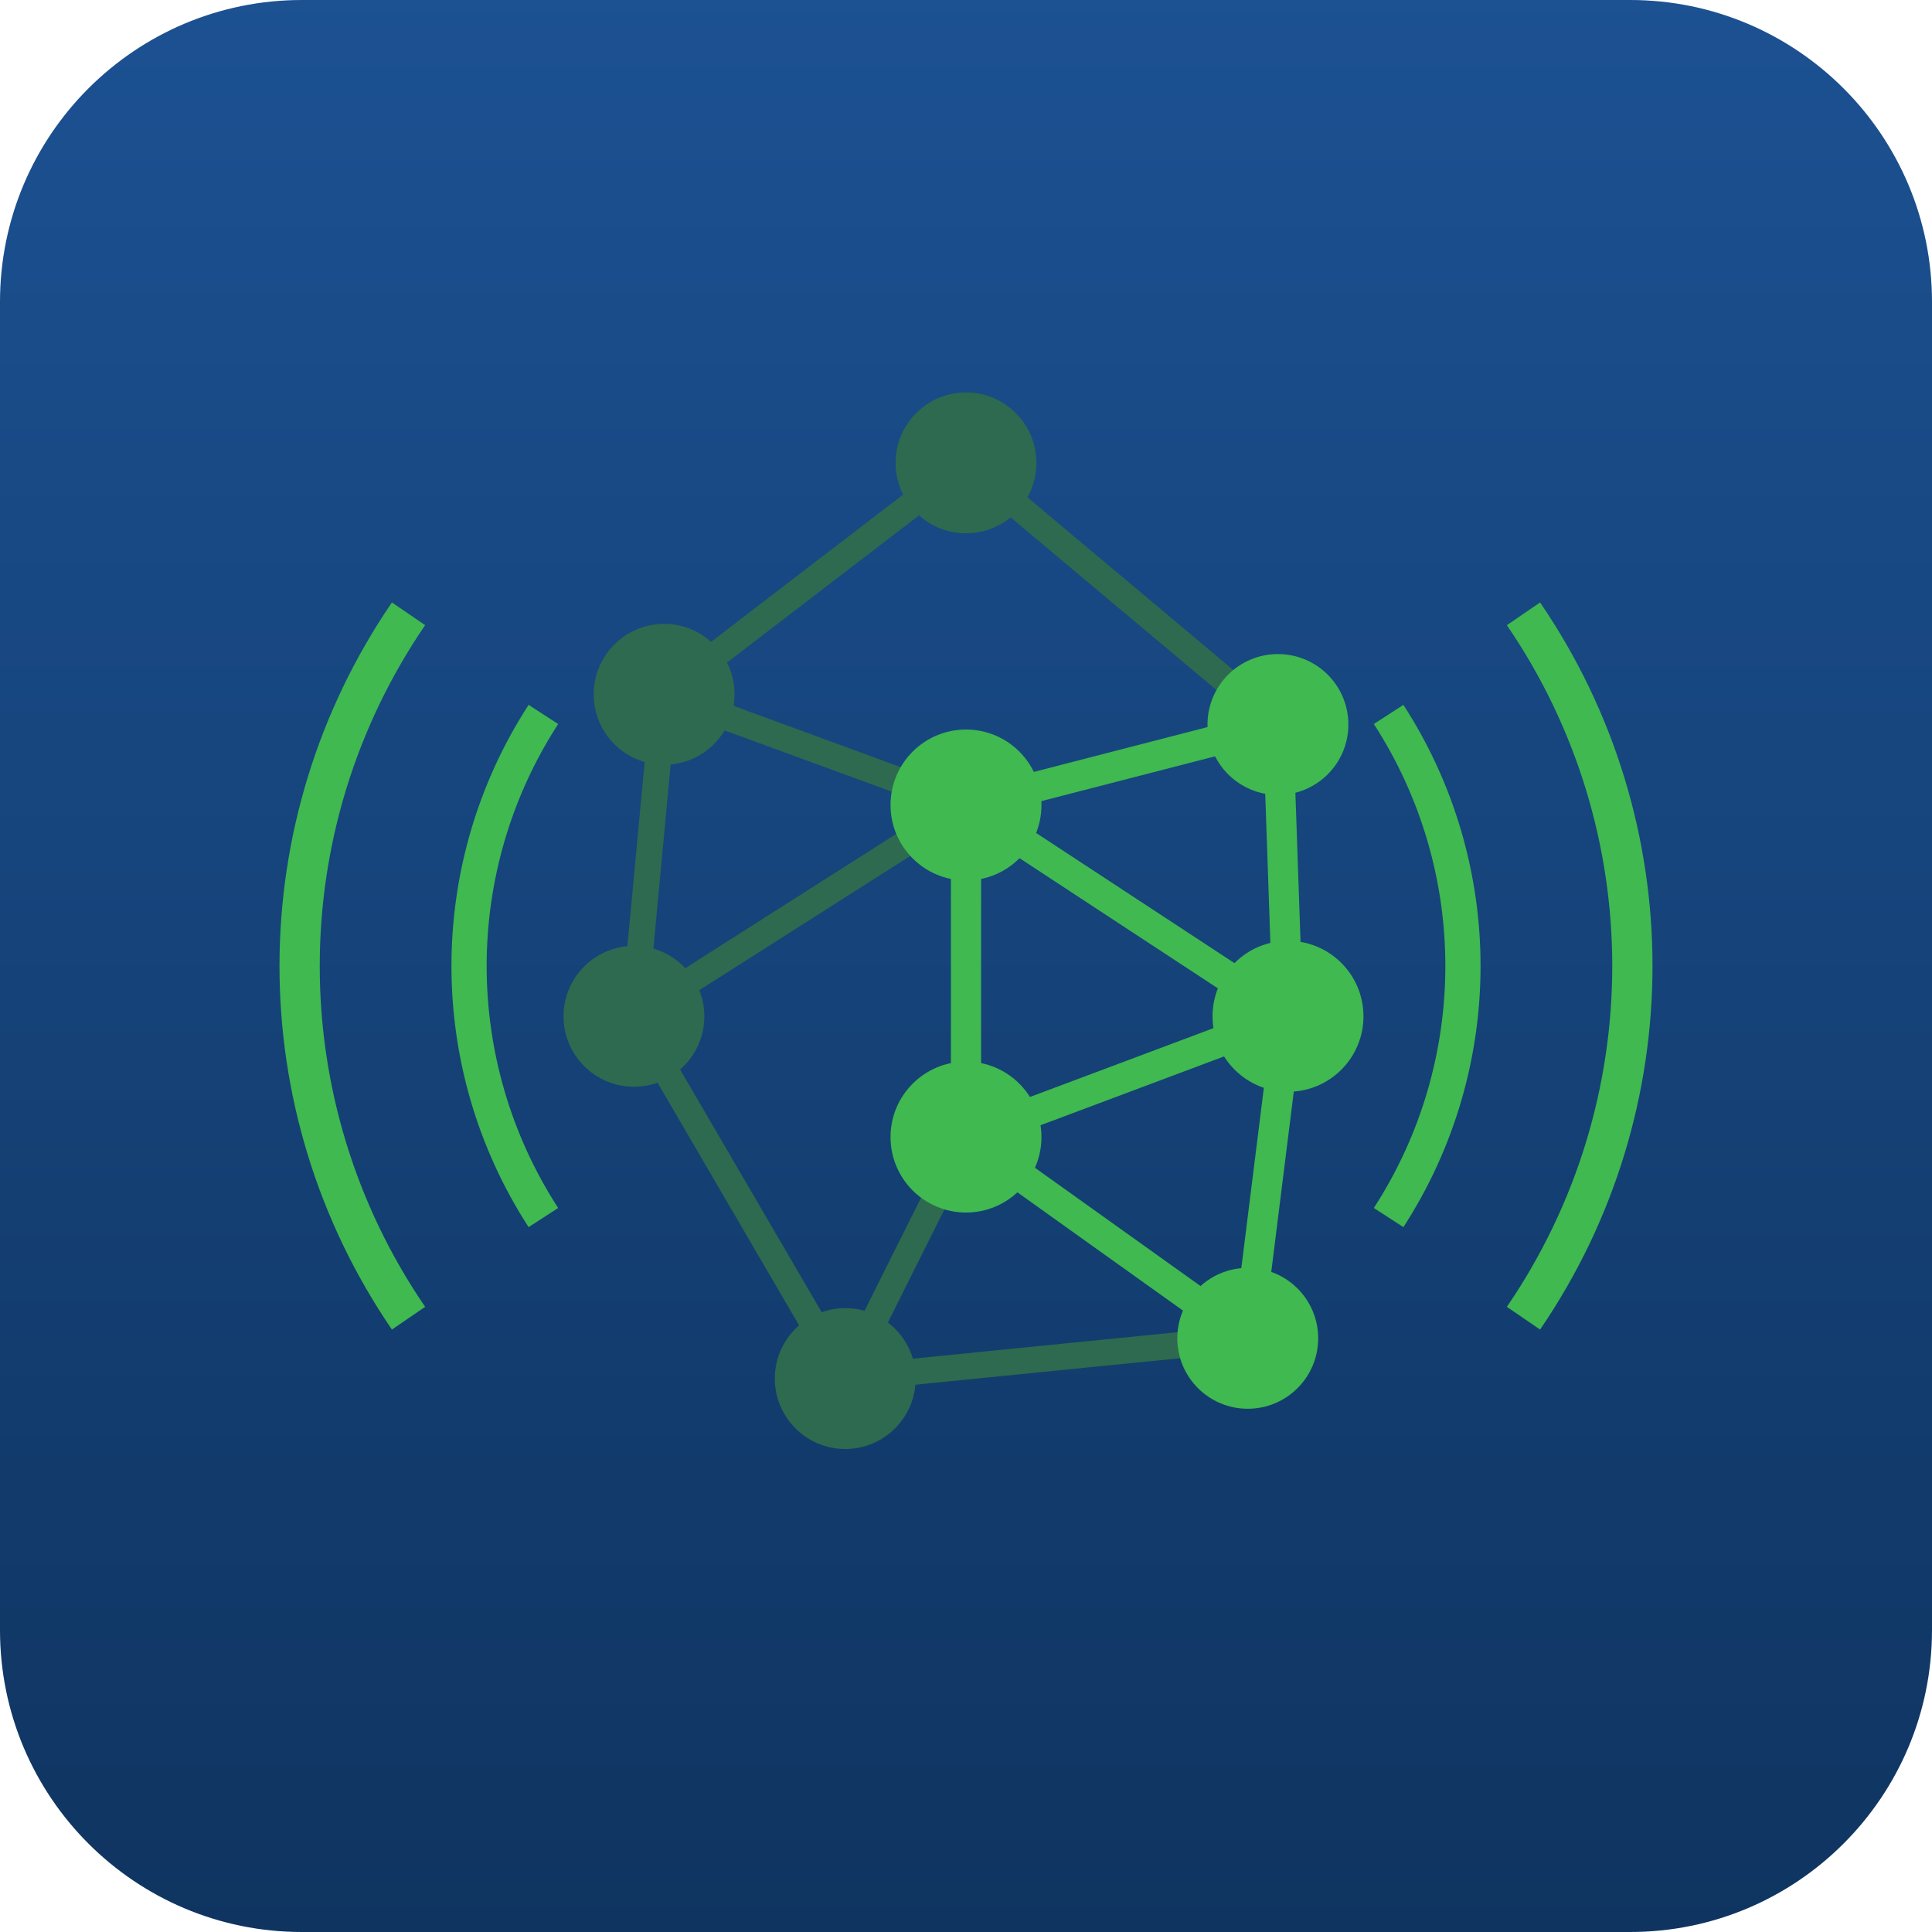
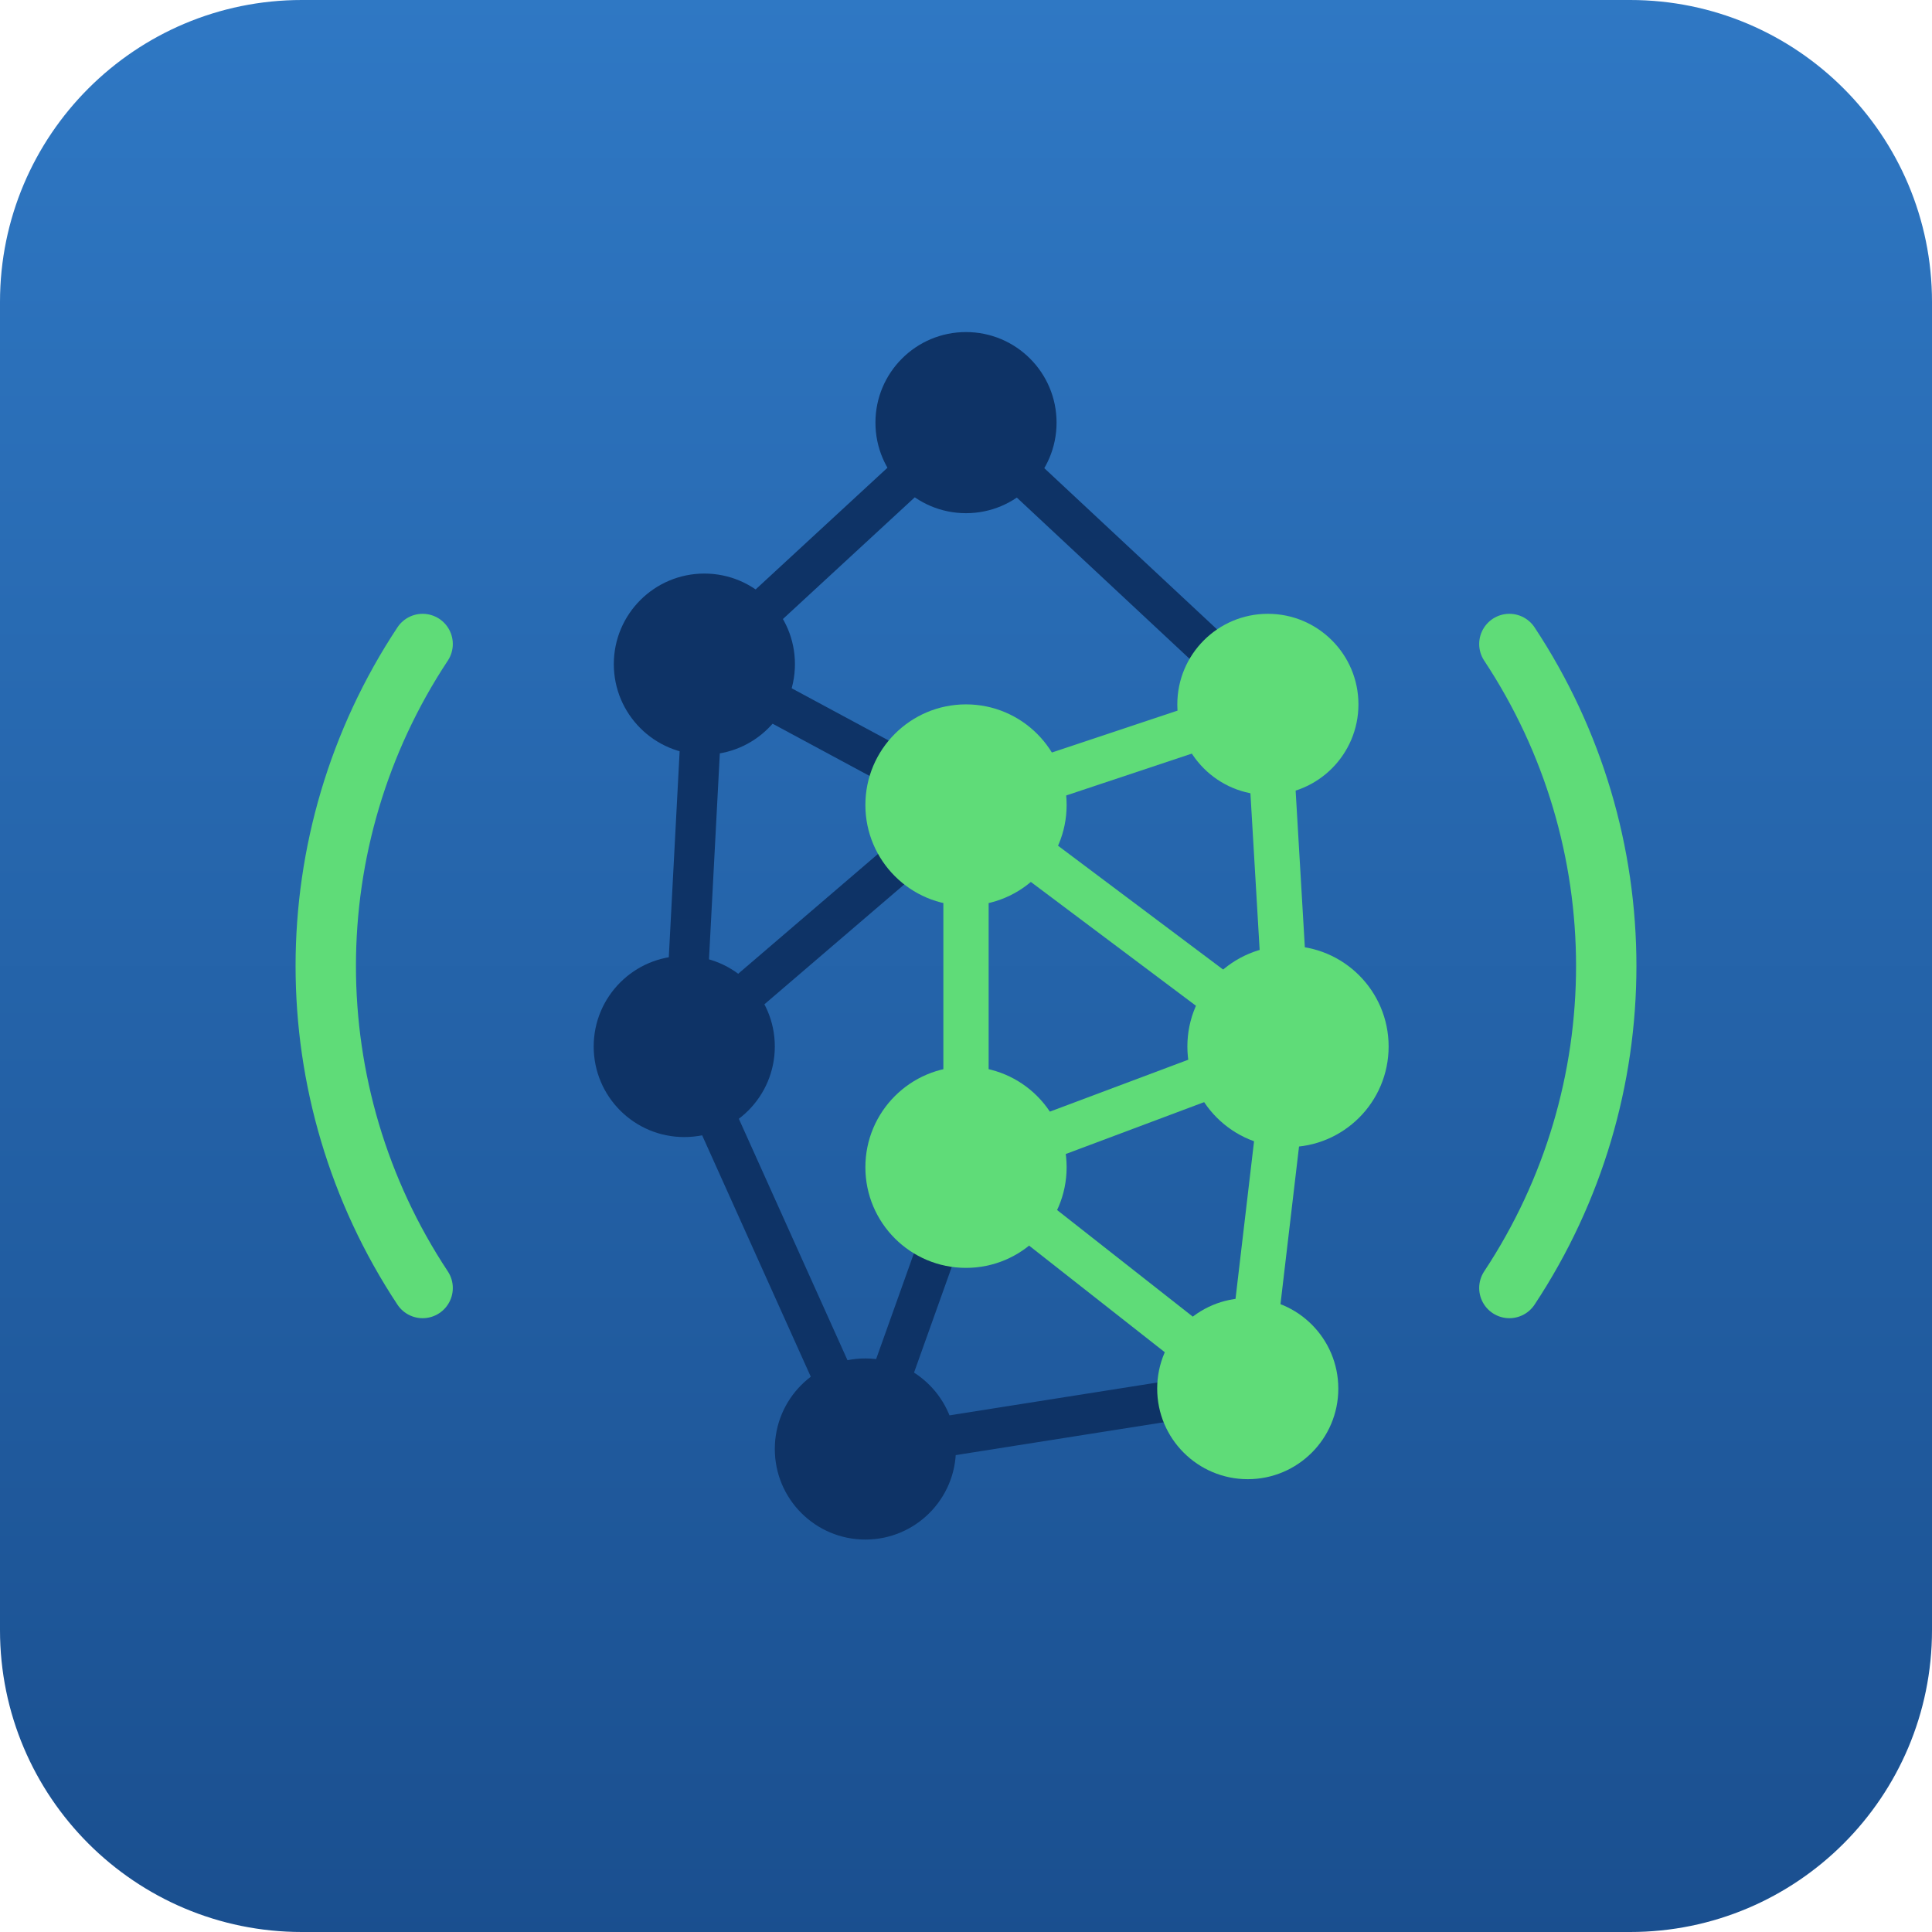
<svg xmlns="http://www.w3.org/2000/svg" viewBox="0 0 192 192">
  <defs>
    <linearGradient id="bg" x1="0" y1="0" x2="0" y2="1">
-       <stop offset="0" stop-color="#1c5192" />
-       <stop offset="1" stop-color="#0f3460" />
+       <stop offset="0" stop-color="#2f78c4" />
+       <stop offset="1" stop-color="#1a4f8f" />
    </linearGradient>
  </defs>
  <rect width="192" height="192" rx="30" fill="url(#bg)" />
-   <g fill="none" stroke="#3fb950" stroke-width="4" stroke-linecap="butt">
-     <path d="M 40.6 61 A 62 62 0 0 0 40.6 131" />
-     <path d="M 54 71 A 46 46 0 0 0 54 121" stroke-width="3.5" />
-     <path d="M 151.4 61 A 62 62 0 0 1 151.4 131" />
-     <path d="M 138 71 A 46 46 0 0 1 138 121" stroke-width="3.5" />
+   <g fill="none" stroke="#5fdc78" stroke-width="6" stroke-linecap="round">
+     <path d="M 42 64 A 58 58 0 0 0 42 128" />
+     <path d="M 150 64 A 58 58 0 0 1 150 128" />
  </g>
-   <g stroke="#2d6a4f" stroke-width="2.6" stroke-linecap="round">
-     <line x1="96" y1="46" x2="66" y2="69" />
-     <line x1="96" y1="46" x2="127" y2="72" />
-     <line x1="66" y1="69" x2="96" y2="80" />
-     <line x1="66" y1="69" x2="63" y2="101" />
-     <line x1="63" y1="101" x2="96" y2="80" />
-     <line x1="63" y1="101" x2="84" y2="137" />
-     <line x1="84" y1="137" x2="96" y2="113" />
-     <line x1="84" y1="137" x2="124" y2="133" />
+   <g stroke="#0e3366" stroke-width="4" stroke-linecap="round">
+     <line x1="96" y1="42" x2="70" y2="66" />
+     <line x1="96" y1="42" x2="126" y2="70" />
+     <line x1="70" y1="66" x2="96" y2="80" />
+     <line x1="70" y1="66" x2="68" y2="104" />
+     <line x1="68" y1="104" x2="96" y2="80" />
+     <line x1="68" y1="104" x2="86" y2="144" />
+     <line x1="86" y1="144" x2="96" y2="116" />
+     <line x1="86" y1="144" x2="124" y2="138" />
  </g>
-   <g fill="#2d6a4f">
-     <circle cx="96" cy="46" r="7" />
-     <circle cx="66" cy="69" r="7" />
-     <circle cx="63" cy="101" r="7" />
-     <circle cx="84" cy="137" r="7" />
+   <g fill="#0e3366">
+     <circle cx="96" cy="42" r="9" />
+     <circle cx="70" cy="66" r="9" />
+     <circle cx="68" cy="104" r="9" />
+     <circle cx="86" cy="144" r="9" />
  </g>
-   <g stroke="#3fb950" stroke-width="3" stroke-linecap="round">
-     <line x1="96" y1="80" x2="127" y2="72" />
-     <line x1="96" y1="80" x2="96" y2="113" />
-     <line x1="96" y1="80" x2="128" y2="101" />
-     <line x1="96" y1="113" x2="128" y2="101" />
-     <line x1="96" y1="113" x2="124" y2="133" />
-     <line x1="127" y1="72" x2="128" y2="101" />
-     <line x1="128" y1="101" x2="124" y2="133" />
+   <g stroke="#5fdc78" stroke-width="4.5" stroke-linecap="round">
+     <line x1="96" y1="80" x2="126" y2="70" />
+     <line x1="96" y1="80" x2="96" y2="116" />
+     <line x1="96" y1="80" x2="128" y2="104" />
+     <line x1="96" y1="116" x2="128" y2="104" />
+     <line x1="96" y1="116" x2="124" y2="138" />
+     <line x1="126" y1="70" x2="128" y2="104" />
+     <line x1="128" y1="104" x2="124" y2="138" />
  </g>
-   <g fill="#3fb950">
-     <circle cx="96" cy="80" r="7.5" />
-     <circle cx="127" cy="72" r="7" />
-     <circle cx="128" cy="101" r="7.5" />
-     <circle cx="96" cy="113" r="7.5" />
-     <circle cx="124" cy="133" r="7" />
+   <g fill="#5fdc78">
+     <circle cx="96" cy="80" r="10" />
+     <circle cx="126" cy="70" r="9" />
+     <circle cx="128" cy="104" r="10" />
+     <circle cx="96" cy="116" r="10" />
+     <circle cx="124" cy="138" r="9" />
  </g>
</svg>
